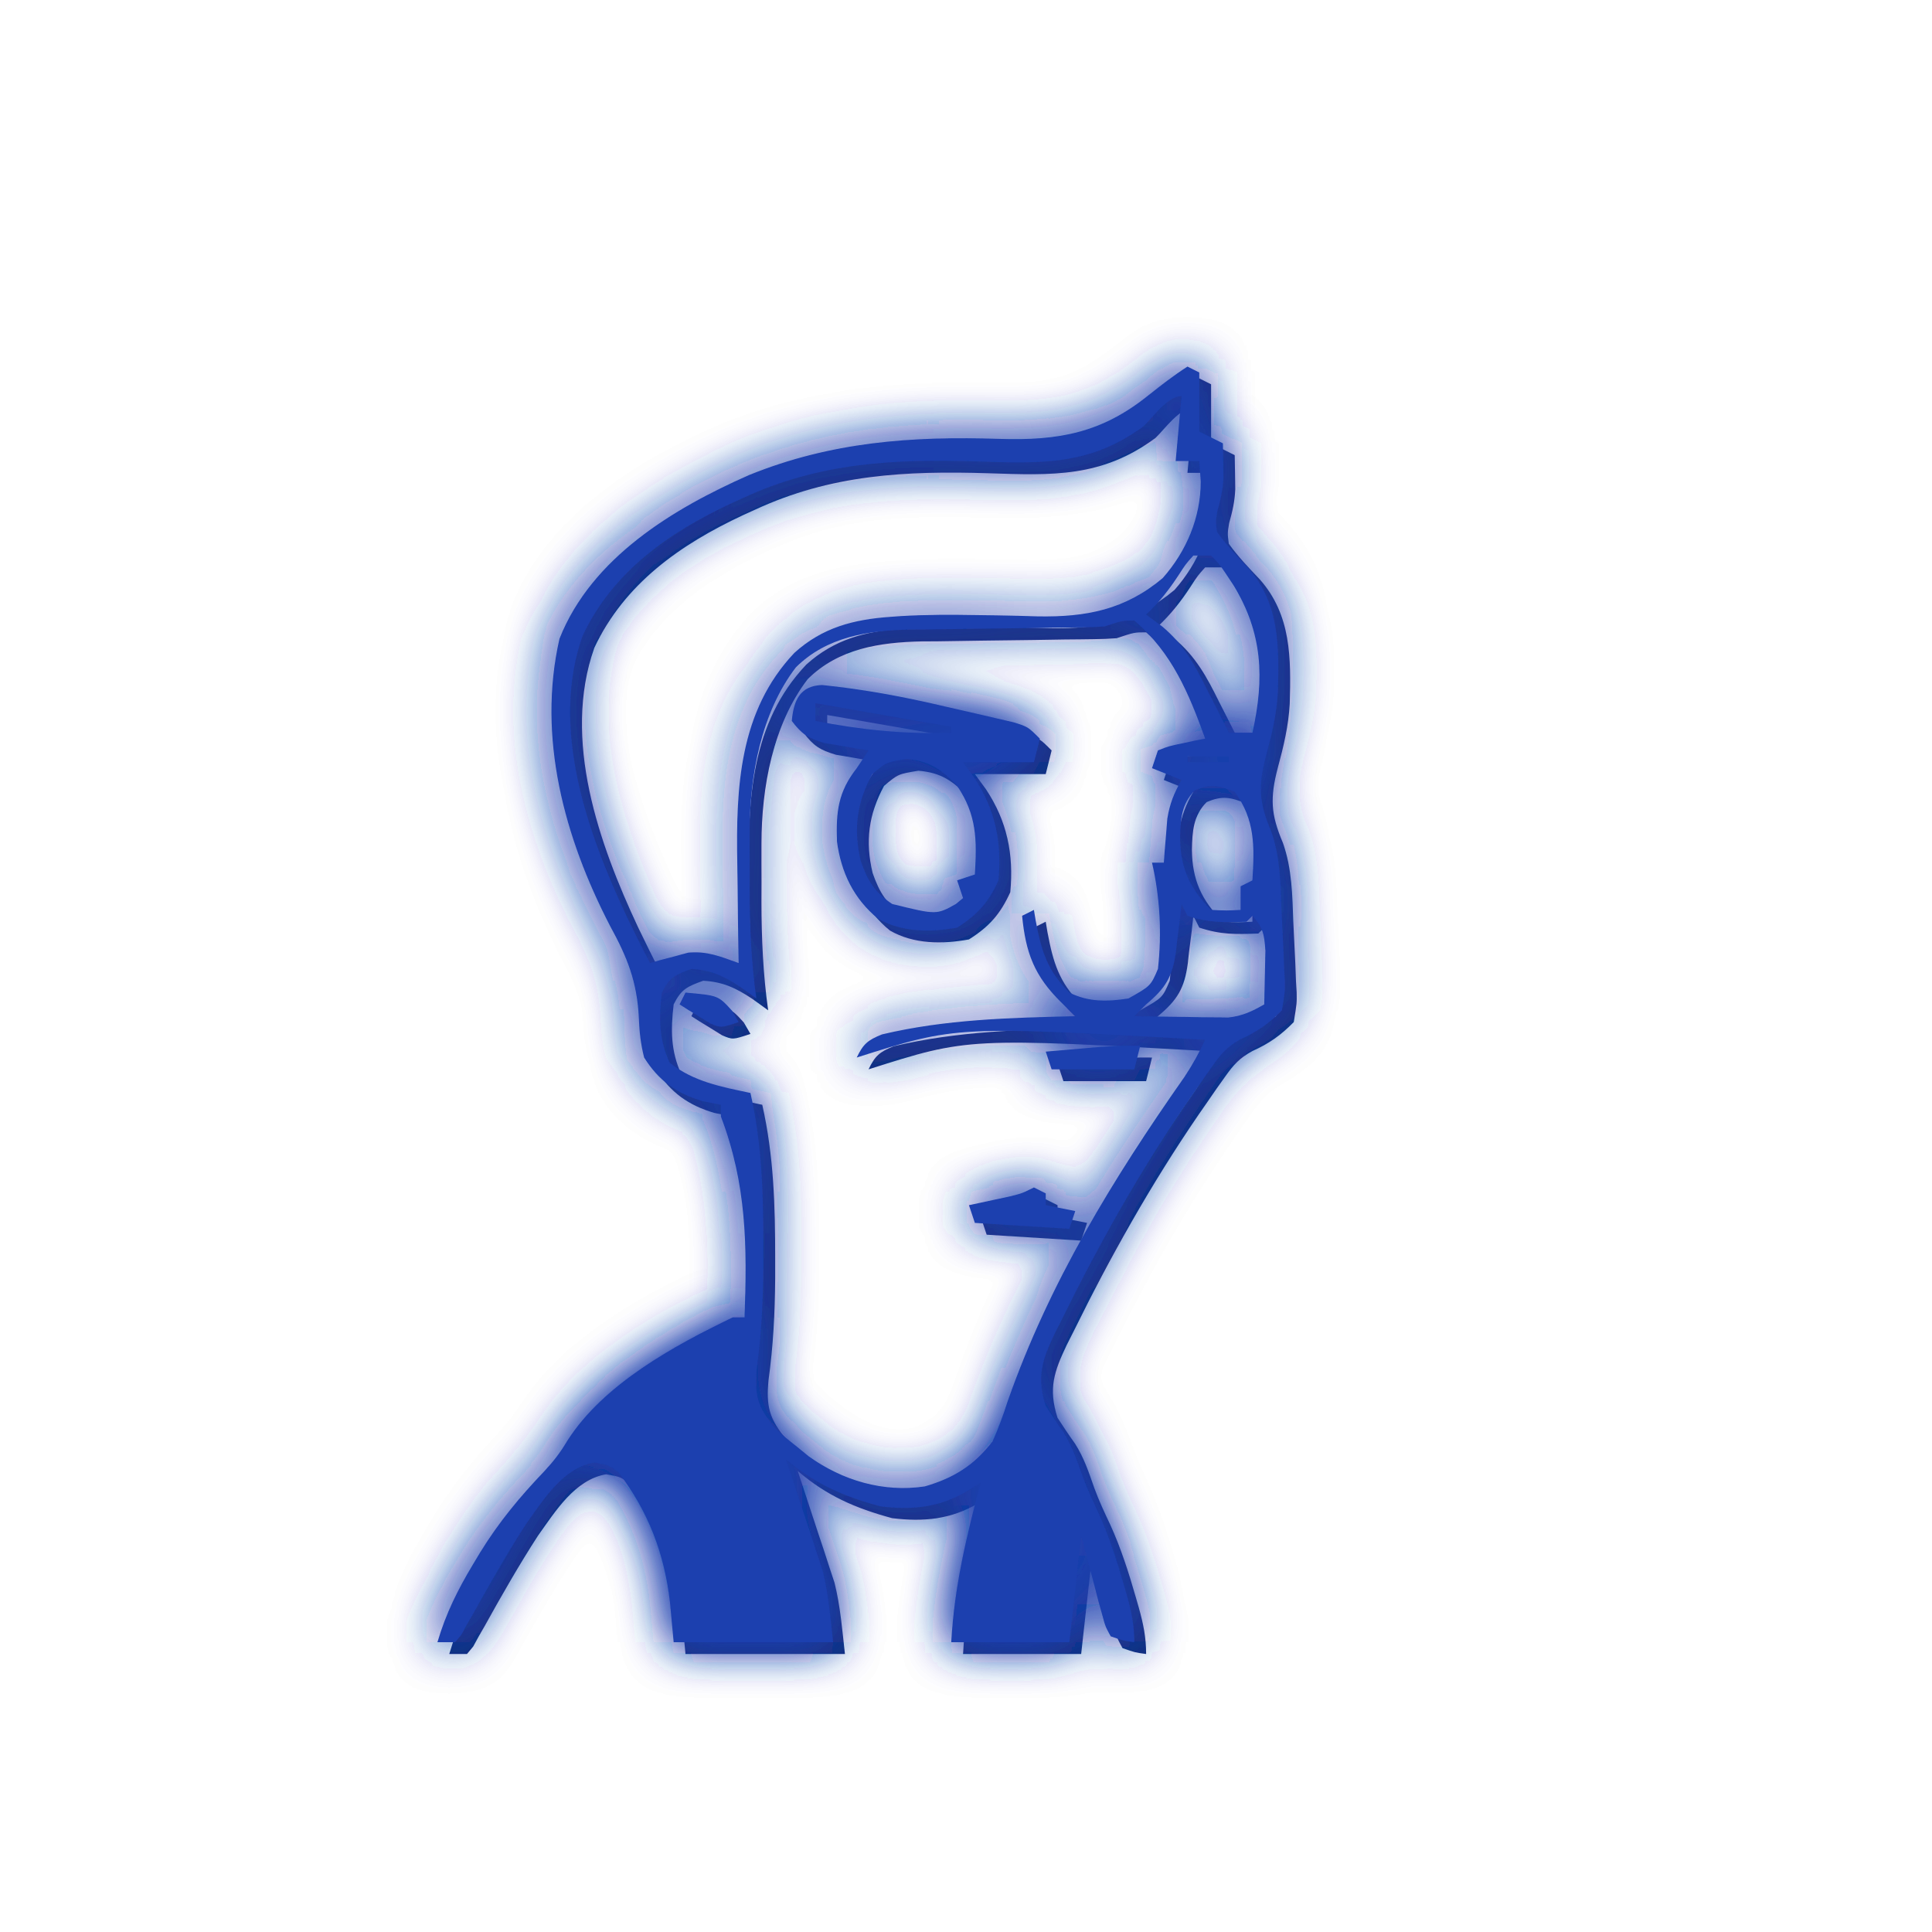
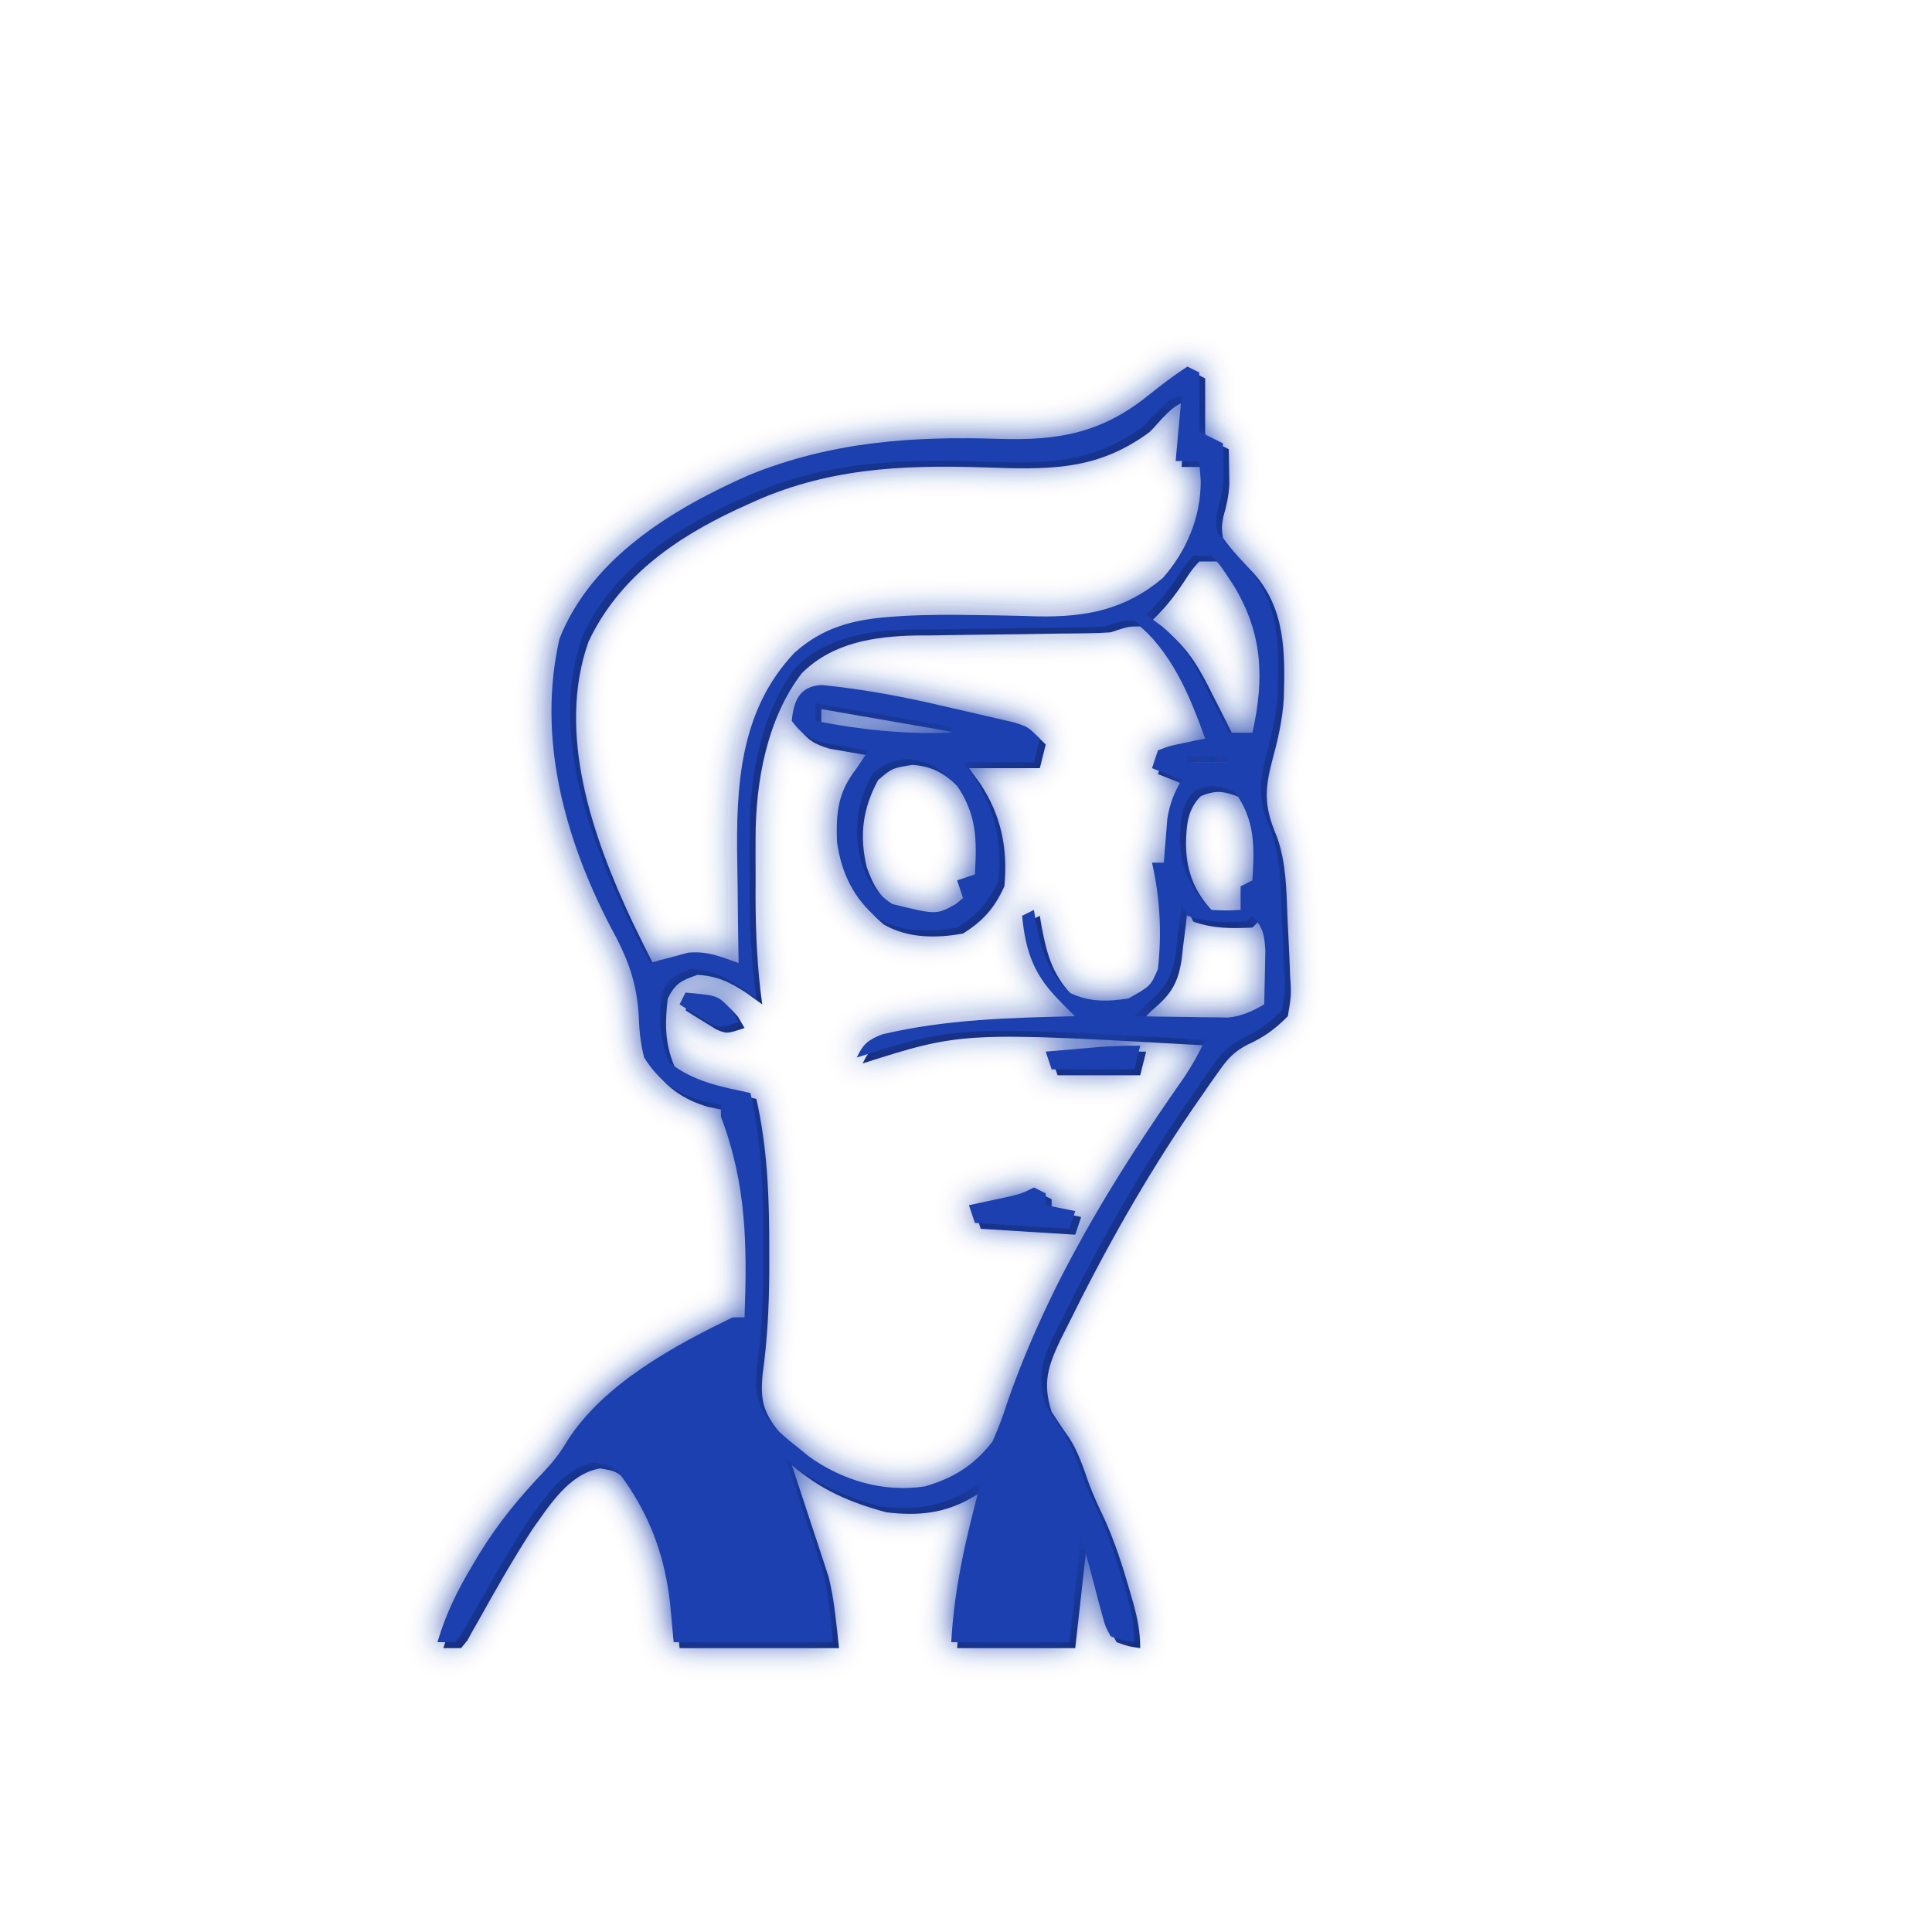
<svg xmlns="http://www.w3.org/2000/svg" version="1.1" width="229" height="229" viewBox="0 0 229 229">
  <defs>
    <filter id="glow">
-       <feGaussianBlur stdDeviation="4" result="blur" />
+       <feGaussianBlur stdDeviation="2.5" result="blur" />
      <feMerge>
-         <feMergeNode in="blur" />
        <feMergeNode in="blur" />
        <feMergeNode in="SourceGraphic" />
      </feMerge>
    </filter>
  </defs>
  <g transform="translate(34.35,34.35) scale(0.7)">
-     <g transform="translate(2,2)">
+     <g transform="translate(1,1)">
      <path d="M0 0 C0.33 0.165 0.33 0.165 2 1 C2 4.3 2 7.6 2 11 C2.66 11.33 2.66 11.33 6 13 C6.028 14.187 6.047 15.375 6.062 16.562 C6.068 16.929 6.068 16.929 6.094 18.785 C6.006 20.866 5.615 22.506 5.062 24.5 C4.77 26.223 4.77 26.223 5 28 C6.57 30.189 8.35 32.043 10.207 33.992 C15.598 40.03 15.533 47.381 15.316 55.113 C15.101 58.878 14.298 62.237 13.312 65.875 C11.956 71.061 12.097 73.779 14.16 78.648 C15.718 83.01 15.756 87.58 15.928 92.176 C15.978 93.446 16.041 94.715 16.115 95.984 C16.229 98.01 16.307 100.034 16.375 102.062 C16.413 102.694 16.452 103.325 16.491 103.975 C16.523 105.785 16.523 105.785 16 109 C13.793 111.242 11.853 112.616 8.994 113.903 C6.783 115.12 5.822 116.2 4.371 118.246 C3.899 118.909 3.427 119.571 2.941 120.253 C2.445 120.974 1.949 121.695 1.438 122.438 C0.914 123.192 0.39 123.946 -0.15 124.723 C-8.124 136.384 -15.018 148.641 -21.25 161.312 C-21.645 162.095 -22.041 162.877 -22.448 163.683 C-24.582 168.166 -25.597 171.056 -24 176 C-23.037 177.476 -22.071 178.95 -21.039 180.379 C-19.525 182.742 -18.697 185.247 -17.777 187.887 C-16.986 190.037 -16.048 192.058 -15.062 194.125 C-13.254 198.119 -11.956 202.17 -10.75 206.375 C-10.575 206.982 -10.4 207.59 -10.219 208.215 C-9.468 210.919 -9 213.177 -9 216 C-10.907 215.739 -10.907 215.739 -13 215 C-13.913 213.326 -13.913 213.326 -14.484 211.184 C-14.677 210.496 -14.87 209.808 -15.069 209.099 C-15.294 208.221 -15.519 207.343 -15.75 206.438 C-16.492 203.653 -17.235 200.869 -18 198 C-18.66 203.94 -19.32 209.88 -20 216 C-26.6 216 -33.2 216 -40 216 C-39.479 206.616 -37.44 198.047 -35 189 C-35.788 189.481 -36.575 189.962 -37.387 190.457 C-42.062 193.218 -46.649 193.649 -52 193 C-58.244 191.312 -63.113 189.192 -68 185 C-67.897 185.31 -67.897 185.31 -67.373 186.877 C-66.427 189.727 -65.495 192.582 -64.562 195.438 C-64.4 195.924 -64.4 195.924 -63.576 198.389 C-63.264 199.352 -62.951 200.316 -62.629 201.309 C-62.485 201.746 -62.485 201.746 -61.756 203.959 C-60.777 207.895 -60.448 211.969 -60 216 C-68.91 216 -77.82 216 -87 216 C-87.206 213.773 -87.412 211.545 -87.625 209.25 C-88.593 200.917 -91.285 193.925 -96.379 187.172 C-98 186 -98 186 -100.426 185.566 C-105.72 186.458 -109.013 191.82 -112 196 C-115.208 200.963 -118.131 206.092 -120.998 211.258 C-121.329 211.833 -121.659 212.408 -122 213 C-122.311 213.57 -122.621 214.141 -122.942 214.729 C-123.291 215.148 -123.64 215.568 -124 216 C-124.99 216 -125.98 216 -127 216 C-125.579 211.151 -123.542 207.07 -120.938 202.75 C-120.544 202.094 -120.151 201.438 -119.745 200.762 C-116.597 195.661 -113.067 191.401 -108.918 187.066 C-107.341 185.368 -106.166 183.854 -105 181.875 C-98.88 172.308 -86.994 165.806 -77 161 C-76.34 161 -75.68 161 -75 161 C-74.551 148.813 -74.643 138.457 -79 127 C-79 126.34 -79 125.68 -79 125 C-80.031 124.794 -81.062 124.588 -82.125 124.375 C-86.525 123.078 -89.55 120.912 -92 117 C-92.578 114.74 -92.806 112.672 -92.895 110.344 C-93.171 104.207 -94.856 100.023 -97.75 94.75 C-105.47 79.846 -110.159 62.864 -106.336 46.086 C-100.908 32.35 -87.071 24.034 -74.25 18.375 C-60.325 12.727 -46.626 11.754 -31.775 12.247 C-21.808 12.56 -14.503 11.224 -6.625 4.875 C-4.461 3.156 -2.324 1.497 0 0 Z M-7.406 10.078 C-16.488 16.808 -24.853 16.421 -35.688 16.062 C-49.662 15.628 -62.342 16.253 -75.25 22.25 C-75.918 22.553 -76.585 22.856 -77.273 23.168 C-87.885 28.134 -97.337 34.766 -102.438 45.625 C-107.914 61.176 -101.66 78.798 -95 93 C-93.709 95.69 -92.39 98.36 -91 101 C-90.42 100.832 -89.84 100.665 -89.242 100.492 C-88.852 100.39 -88.852 100.39 -86.875 99.875 C-86.109 99.666 -85.344 99.457 -84.555 99.242 C-81.303 98.934 -79.047 99.911 -76 101 C-76.016 100.124 -76.031 99.248 -76.048 98.345 C-76.103 95.035 -76.137 91.725 -76.165 88.415 C-76.18 86.993 -76.2 85.571 -76.226 84.15 C-76.458 71.275 -75.921 58.371 -66.555 48.473 C-61.815 44.192 -56.573 42.817 -50.25 42.375 C-49.68 42.334 -49.11 42.293 -48.523 42.251 C-44.216 41.995 -39.935 42.009 -35.621 42.082 C-35.051 42.09 -35.051 42.09 -32.169 42.129 C-29.888 42.167 -27.607 42.224 -25.327 42.3 C-17.166 42.439 -10.554 41.182 -4.188 35.812 C-0.14 31.23 2.239 25.543 2.25 19.438 C2.167 18.303 2.085 17.169 2 16 C0.68 16 -0.64 16 -2 16 C-1.67 12.37 -1.34 8.74 -1 5 C-3.338 5 -5.791 8.529 -7.406 10.078 Z M1 32 C-0.281 33.426 -0.281 33.426 -1.5 35.312 C-3.146 37.829 -4.811 39.931 -7 42 C-6.1 42.664 -5.2 43.328 -4.273 44.012 C-0.601 47.072 1.29 50.573 3.375 54.812 C3.729 55.505 4.084 56.198 4.449 56.912 C5.312 58.602 6.158 60.3 7 62 C8.32 62 9.64 62 11 62 C13.073 52.736 12.723 45.108 7.793 37.02 C5.413 33.417 5.413 33.417 4 32 C3.01 32 2.02 32 1 32 Z M-14 44 C-15.287 44.098 -16.579 44.145 -17.87 44.158 C-18.255 44.163 -18.255 44.163 -20.208 44.189 C-21.039 44.196 -21.87 44.203 -22.727 44.211 C-24.499 44.239 -26.271 44.268 -28.043 44.297 C-30.827 44.338 -33.611 44.375 -36.396 44.401 C-39.09 44.429 -41.783 44.475 -44.477 44.523 C-44.886 44.525 -44.886 44.525 -46.959 44.533 C-54.077 44.682 -61.095 45.745 -66.312 50.938 C-72.19 58.611 -74.122 69.276 -74.133 78.738 C-74.134 79.806 -74.135 80.874 -74.137 81.975 C-74.133 83.076 -74.129 84.178 -74.125 85.312 C-74.129 86.402 -74.133 87.492 -74.137 88.615 C-74.129 94.813 -73.864 100.86 -73 107 C-73.443 106.68 -73.443 106.68 -75.688 105.062 C-78.441 103.242 -80.635 102.177 -84 102 C-86.706 102.977 -87.703 103.405 -89 106 C-89.516 110.306 -89.502 113.901 -87.688 117.875 C-83.61 121.099 -79.022 121.935 -74 123 C-72.04 131.647 -71.807 140.156 -71.812 149 C-71.813 149.571 -71.813 149.571 -71.813 152.458 C-71.853 158.273 -72.142 163.869 -72.938 169.625 C-73.353 174.008 -72.849 176.058 -70.062 179.5 C-68.082 181.352 -68.082 181.352 -66 183 C-65.385 183.503 -64.77 184.005 -64.137 184.523 C-58.412 188.624 -51.499 190.675 -44.473 189.621 C-39.602 188.203 -36.135 186.073 -33 182 C-31.991 179.7 -31.188 177.564 -30.438 175.188 C-23.416 155.156 -12.616 137.541 -0.505 120.276 C0.845 118.234 1.964 116.214 3 114 C-39.102 111.623 -39.102 111.623 -56 117 C-54.891 114.692 -54.145 114.058 -51.734 113.086 C-40.934 110.513 -30.067 110.27 -19 110 C-19.394 109.612 -19.394 109.612 -21.391 107.648 C-25.949 103.164 -27.387 99.25 -28 93 C-27.34 92.67 -26.68 92.34 -26 92 C-25.902 92.592 -25.804 93.183 -25.703 93.793 C-24.725 98.959 -23.743 102.257 -20 106 C-16.74 107.63 -13.565 107.552 -10 107 C-6.23 104.879 -6.23 104.879 -5 102 C-4.329 95.902 -4.639 89.979 -6 84 C-5.34 84 -4.68 84 -4 84 C-3.976 83.662 -3.976 83.662 -3.852 81.953 C-3.777 81.061 -3.702 80.169 -3.625 79.25 C-3.59 78.809 -3.59 78.809 -3.414 76.578 C-3.001 74.009 -2.288 72.242 -1 70 C-2.65 69.34 -4.3 68.68 -6 68 C-5.835 67.505 -5.835 67.505 -5 65 C-3.152 64.27 -3.152 64.27 -0.938 63.812 C-0.204 63.654 0.529 63.495 1.285 63.332 C1.851 63.222 2.417 63.113 3 63 C0.209 55.284 -2.596 48.484 -9 43 C-11 43 -11 43 -14 44 Z M0 66 C0 66.33 0 66.66 0 67 C2.31 67 4.62 67 7 67 C7 66.67 7 66.34 7 66 C4.69 66 2.38 66 0 66 Z M1.25 71.75 C-1.031 74.031 -1.178 76.75 -1.25 79.812 C-1.194 84.893 0.364 88.364 4 92 C6.625 92.125 6.625 92.125 9 92 C9 90.68 9 89.36 9 88 C9.66 87.67 10.32 87.34 11 87 C11.346 81.23 11.477 76.795 8 72 C5.308 70.923 3.934 70.6 1.25 71.75 Z M-1 91 C-1.098 91.892 -1.196 92.784 -1.297 93.703 C-1.447 94.886 -1.598 96.068 -1.75 97.25 C-1.812 97.837 -1.874 98.423 -1.938 99.027 C-2.515 103.309 -3.71 105.263 -7 108 C-7.66 108.66 -8.32 109.32 -9 110 C-6.083 110.058 -3.167 110.094 -0.25 110.125 C0.575 110.142 1.4 110.159 2.25 110.176 C3.049 110.182 3.848 110.189 4.672 110.195 C5.038 110.201 5.038 110.201 6.894 110.227 C9.299 109.968 10.913 109.192 13 108 C13.054 106.063 13.093 104.125 13.125 102.188 C13.148 101.109 13.171 100.03 13.195 98.918 C13.009 96.136 12.814 95.036 11 93 C10.67 93.33 10.34 93.66 10 94 C6.191 94.141 3.625 94.208 0 93 C-0.33 92.34 -0.66 91.68 -1 91 Z " fill="#142d7a" transform="translate(152,13)" />
      <path d="M0 0 C7.021 0.718 13.841 1.986 20.704 3.609 C22.465 4.024 24.229 4.422 25.994 4.82 C27.111 5.08 28.228 5.34 29.379 5.607 C30.388 5.842 31.397 6.076 32.436 6.318 C34.875 7.08 34.875 7.08 36.875 9.08 C36.545 10.4 36.215 11.72 35.875 13.08 C31.915 13.08 27.955 13.08 23.875 13.08 C24.494 13.925 25.113 14.771 25.75 15.642 C29.35 21.08 30.473 26.622 29.875 33.08 C28.185 36.798 26.308 38.911 22.875 41.08 C18.378 41.903 13.546 41.902 9.5 39.58 C5.359 36.215 3.236 31.744 2.528 26.513 C2.357 21.527 2.694 18.118 5.875 14.08 C6.549 13.084 7.217 12.085 7.875 11.08 C7.532 11.025 7.532 11.025 5.793 10.748 C4.892 10.589 3.991 10.431 3.063 10.267 C2.169 10.117 1.276 9.966 0.356 9.81 C-2.328 9.02 -3.46 8.304 -5.125 6.08 C-4.813 2.651 -3.777 0.142 0 0 Z M-1.125 3.08 C-1.125 4.07 -1.125 5.06 -1.125 6.08 C6.628 7.595 13.976 8.36 21.875 8.08 C21.875 7.75 21.875 7.42 21.875 7.08 C18.08 6.42 18.08 6.42 -1.125 3.08 Z M21.875 8.08 C25.875 9.08 25.875 9.08 25.875 9.08 Z M8.5 15.08 C5.88 19.918 5.283 24.457 6.563 29.83 C7.717 33.112 8.91 35.103 11.875 37.08 C19.362 38.924 19.362 38.924 22.653 37.088 C23.056 36.755 23.46 36.422 23.875 36.08 C23.545 35.09 23.215 34.1 22.875 33.08 C23.865 32.75 24.855 32.42 25.875 32.08 C26.228 26.207 26.217 22.035 22.875 17.08 C20.207 14.264 18.161 12.822 14.313 12.517 C10.875 13.08 10.875 13.08 8.5 15.08 Z " fill="#142d7a" transform="translate(90.12476,66.92017)" />
      <path d="M0 0 C5.538 0.492 5.538 0.492 7.875 3.062 C8.061 3.382 8.061 3.382 9 5 C6 6 6 6 4.176 5.223 C3.561 4.84 2.946 4.457 2.312 4.062 C1.69 3.682 1.067 3.302 0.426 2.91 C-0.045 2.61 -0.515 2.309 -1 2 C-0.67 1.34 -0.34 0.68 0 0 Z " fill="#142d7a" transform="translate(67,119)" />
      <path d="M0 0 C-0.33 1.32 -0.66 2.64 -1 4 C-5.62 4 -10.24 4 -15 4 C-15.33 3.01 -15.66 2.02 -16 1 C-14.084 0.831 -12.167 0.665 -10.25 0.5 C-9.183 0.407 -8.115 0.314 -7.016 0.219 C-4.658 0.048 -2.361 -0.046 0 0 Z " fill="#142d7a" transform="translate(144,128)" />
      <path d="M0 0 C0.66 0.33 1.32 0.66 2 1 C2 1.66 2 2.32 2 3 C3.65 3.33 5.3 3.66 7 4 C6.67 4.99 6.34 5.98 6 7 C0.72 6.67 -4.56 6.34 -10 6 C-10.33 5.01 -10.66 4.02 -11 3 C-10.374 2.867 -9.747 2.734 -9.102 2.598 C-8.284 2.421 -7.467 2.244 -6.625 2.062 C-5.813 1.888 -5.001 1.714 -4.164 1.535 C-2 1 -2 1 0 0 Z " fill="#142d7a" transform="translate(126,152)" />
    </g>
    <g filter="url(#glow)">
      <path d="M0 0 C0.33 0.165 0.33 0.165 2 1 C2 4.3 2 7.6 2 11 C2.66 11.33 2.66 11.33 6 13 C6.028 14.187 6.047 15.375 6.062 16.562 C6.068 16.929 6.068 16.929 6.094 18.785 C6.006 20.866 5.615 22.506 5.062 24.5 C4.77 26.223 4.77 26.223 5 28 C6.57 30.189 8.35 32.043 10.207 33.992 C15.598 40.03 15.533 47.381 15.316 55.113 C15.101 58.878 14.298 62.237 13.312 65.875 C11.956 71.061 12.097 73.779 14.16 78.648 C15.718 83.01 15.756 87.58 15.928 92.176 C15.978 93.446 16.041 94.715 16.115 95.984 C16.229 98.01 16.307 100.034 16.375 102.062 C16.413 102.694 16.452 103.325 16.491 103.975 C16.523 105.785 16.523 105.785 16 109 C13.793 111.242 11.853 112.616 8.994 113.903 C6.783 115.12 5.822 116.2 4.371 118.246 C3.899 118.909 3.427 119.571 2.941 120.253 C2.445 120.974 1.949 121.695 1.438 122.438 C0.914 123.192 0.39 123.946 -0.15 124.723 C-8.124 136.384 -15.018 148.641 -21.25 161.312 C-21.645 162.095 -22.041 162.877 -22.448 163.683 C-24.582 168.166 -25.597 171.056 -24 176 C-23.037 177.476 -22.071 178.95 -21.039 180.379 C-19.525 182.742 -18.697 185.247 -17.777 187.887 C-16.986 190.037 -16.048 192.058 -15.062 194.125 C-13.254 198.119 -11.956 202.17 -10.75 206.375 C-10.575 206.982 -10.4 207.59 -10.219 208.215 C-9.468 210.919 -9 213.177 -9 216 C-10.907 215.739 -10.907 215.739 -13 215 C-13.913 213.326 -13.913 213.326 -14.484 211.184 C-14.677 210.496 -14.87 209.808 -15.069 209.099 C-15.294 208.221 -15.519 207.343 -15.75 206.438 C-16.492 203.653 -17.235 200.869 -18 198 C-18.66 203.94 -19.32 209.88 -20 216 C-26.6 216 -33.2 216 -40 216 C-39.479 206.616 -37.44 198.047 -35 189 C-35.788 189.481 -36.575 189.962 -37.387 190.457 C-42.062 193.218 -46.649 193.649 -52 193 C-58.244 191.312 -63.113 189.192 -68 185 C-67.897 185.31 -67.897 185.31 -67.373 186.877 C-66.427 189.727 -65.495 192.582 -64.562 195.438 C-64.4 195.924 -64.4 195.924 -63.576 198.389 C-63.264 199.352 -62.951 200.316 -62.629 201.309 C-62.485 201.746 -62.485 201.746 -61.756 203.959 C-60.777 207.895 -60.448 211.969 -60 216 C-68.91 216 -77.82 216 -87 216 C-87.206 213.773 -87.412 211.545 -87.625 209.25 C-88.593 200.917 -91.285 193.925 -96.379 187.172 C-98 186 -98 186 -100.426 185.566 C-105.72 186.458 -109.013 191.82 -112 196 C-115.208 200.963 -118.131 206.092 -120.998 211.258 C-121.329 211.833 -121.659 212.408 -122 213 C-122.311 213.57 -122.621 214.141 -122.942 214.729 C-123.291 215.148 -123.64 215.568 -124 216 C-124.99 216 -125.98 216 -127 216 C-125.579 211.151 -123.542 207.07 -120.938 202.75 C-120.544 202.094 -120.151 201.438 -119.745 200.762 C-116.597 195.661 -113.067 191.401 -108.918 187.066 C-107.341 185.368 -106.166 183.854 -105 181.875 C-98.88 172.308 -86.994 165.806 -77 161 C-76.34 161 -75.68 161 -75 161 C-74.551 148.813 -74.643 138.457 -79 127 C-79 126.34 -79 125.68 -79 125 C-80.031 124.794 -81.062 124.588 -82.125 124.375 C-86.525 123.078 -89.55 120.912 -92 117 C-92.578 114.74 -92.806 112.672 -92.895 110.344 C-93.171 104.207 -94.856 100.023 -97.75 94.75 C-105.47 79.846 -110.159 62.864 -106.336 46.086 C-100.908 32.35 -87.071 24.034 -74.25 18.375 C-60.325 12.727 -46.626 11.754 -31.775 12.247 C-21.808 12.56 -14.503 11.224 -6.625 4.875 C-4.461 3.156 -2.324 1.497 0 0 Z M-7.406 10.078 C-16.488 16.808 -24.853 16.421 -35.688 16.062 C-49.662 15.628 -62.342 16.253 -75.25 22.25 C-75.918 22.553 -76.585 22.856 -77.273 23.168 C-87.885 28.134 -97.337 34.766 -102.438 45.625 C-107.914 61.176 -101.66 78.798 -95 93 C-93.709 95.69 -92.39 98.36 -91 101 C-90.42 100.832 -89.84 100.665 -89.242 100.492 C-88.852 100.39 -88.852 100.39 -86.875 99.875 C-86.109 99.666 -85.344 99.457 -84.555 99.242 C-81.303 98.934 -79.047 99.911 -76 101 C-76.016 100.124 -76.031 99.248 -76.048 98.345 C-76.103 95.035 -76.137 91.725 -76.165 88.415 C-76.18 86.993 -76.2 85.571 -76.226 84.15 C-76.458 71.275 -75.921 58.371 -66.555 48.473 C-61.815 44.192 -56.573 42.817 -50.25 42.375 C-49.68 42.334 -49.11 42.293 -48.523 42.251 C-44.216 41.995 -39.935 42.009 -35.621 42.082 C-35.051 42.09 -35.051 42.09 -32.169 42.129 C-29.888 42.167 -27.607 42.224 -25.327 42.3 C-17.166 42.439 -10.554 41.182 -4.188 35.812 C-0.14 31.23 2.239 25.543 2.25 19.438 C2.167 18.303 2.085 17.169 2 16 C0.68 16 -0.64 16 -2 16 C-1.67 12.37 -1.34 8.74 -1 5 C-3.338 5 -5.791 8.529 -7.406 10.078 Z M1 32 C-0.281 33.426 -0.281 33.426 -1.5 35.312 C-3.146 37.829 -4.811 39.931 -7 42 C-6.1 42.664 -5.2 43.328 -4.273 44.012 C-0.601 47.072 1.29 50.573 3.375 54.812 C3.729 55.505 4.084 56.198 4.449 56.912 C5.312 58.602 6.158 60.3 7 62 C8.32 62 9.64 62 11 62 C13.073 52.736 12.723 45.108 7.793 37.02 C5.413 33.417 5.413 33.417 4 32 C3.01 32 2.02 32 1 32 Z M-14 44 C-15.287 44.098 -16.579 44.145 -17.87 44.158 C-18.255 44.163 -18.255 44.163 -20.208 44.189 C-21.039 44.196 -21.87 44.203 -22.727 44.211 C-24.499 44.239 -26.271 44.268 -28.043 44.297 C-30.827 44.338 -33.611 44.375 -36.396 44.401 C-39.09 44.429 -41.783 44.475 -44.477 44.523 C-44.886 44.525 -44.886 44.525 -46.959 44.533 C-54.077 44.682 -61.095 45.745 -66.312 50.938 C-72.19 58.611 -74.122 69.276 -74.133 78.738 C-74.134 79.806 -74.135 80.874 -74.137 81.975 C-74.133 83.076 -74.129 84.178 -74.125 85.312 C-74.129 86.402 -74.133 87.492 -74.137 88.615 C-74.129 94.813 -73.864 100.86 -73 107 C-73.443 106.68 -73.443 106.68 -75.688 105.062 C-78.441 103.242 -80.635 102.177 -84 102 C-86.706 102.977 -87.703 103.405 -89 106 C-89.516 110.306 -89.502 113.901 -87.688 117.875 C-83.61 121.099 -79.022 121.935 -74 123 C-72.04 131.647 -71.807 140.156 -71.812 149 C-71.813 149.571 -71.813 149.571 -71.813 152.458 C-71.853 158.273 -72.142 163.869 -72.938 169.625 C-73.353 174.008 -72.849 176.058 -70.062 179.5 C-68.082 181.352 -68.082 181.352 -66 183 C-65.385 183.503 -64.77 184.005 -64.137 184.523 C-58.412 188.624 -51.499 190.675 -44.473 189.621 C-39.602 188.203 -36.135 186.073 -33 182 C-31.991 179.7 -31.188 177.564 -30.438 175.188 C-23.416 155.156 -12.616 137.541 -0.505 120.276 C0.845 118.234 1.964 116.214 3 114 C-39.102 111.623 -39.102 111.623 -56 117 C-54.891 114.692 -54.145 114.058 -51.734 113.086 C-40.934 110.513 -30.067 110.27 -19 110 C-19.394 109.612 -19.394 109.612 -21.391 107.648 C-25.949 103.164 -27.387 99.25 -28 93 C-27.34 92.67 -26.68 92.34 -26 92 C-25.902 92.592 -25.804 93.183 -25.703 93.793 C-24.725 98.959 -23.743 102.257 -20 106 C-16.74 107.63 -13.565 107.552 -10 107 C-6.23 104.879 -6.23 104.879 -5 102 C-4.329 95.902 -4.639 89.979 -6 84 C-5.34 84 -4.68 84 -4 84 C-3.976 83.662 -3.976 83.662 -3.852 81.953 C-3.777 81.061 -3.702 80.169 -3.625 79.25 C-3.59 78.809 -3.59 78.809 -3.414 76.578 C-3.001 74.009 -2.288 72.242 -1 70 C-2.65 69.34 -4.3 68.68 -6 68 C-5.835 67.505 -5.835 67.505 -5 65 C-3.152 64.27 -3.152 64.27 -0.938 63.812 C-0.204 63.654 0.529 63.495 1.285 63.332 C1.851 63.222 2.417 63.113 3 63 C0.209 55.284 -2.596 48.484 -9 43 C-11 43 -11 43 -14 44 Z M0 66 C0 66.33 0 66.66 0 67 C2.31 67 4.62 67 7 67 C7 66.67 7 66.34 7 66 C4.69 66 2.38 66 0 66 Z M1.25 71.75 C-1.031 74.031 -1.178 76.75 -1.25 79.812 C-1.194 84.893 0.364 88.364 4 92 C6.625 92.125 6.625 92.125 9 92 C9 90.68 9 89.36 9 88 C9.66 87.67 10.32 87.34 11 87 C11.346 81.23 11.477 76.795 8 72 C5.308 70.923 3.934 70.6 1.25 71.75 Z M-1 91 C-1.098 91.892 -1.196 92.784 -1.297 93.703 C-1.447 94.886 -1.598 96.068 -1.75 97.25 C-1.812 97.837 -1.874 98.423 -1.938 99.027 C-2.515 103.309 -3.71 105.263 -7 108 C-7.66 108.66 -8.32 109.32 -9 110 C-6.083 110.058 -3.167 110.094 -0.25 110.125 C0.575 110.142 1.4 110.159 2.25 110.176 C3.049 110.182 3.848 110.189 4.672 110.195 C5.038 110.201 5.038 110.201 6.894 110.227 C9.299 109.968 10.913 109.192 13 108 C13.054 106.063 13.093 104.125 13.125 102.188 C13.148 101.109 13.171 100.03 13.195 98.918 C13.009 96.136 12.814 95.036 11 93 C10.67 93.33 10.34 93.66 10 94 C6.191 94.141 3.625 94.208 0 93 C-0.33 92.34 -0.66 91.68 -1 91 Z " fill="#1e40af" transform="translate(152,13)" />
      <path d="M0 0 C7.021 0.718 13.841 1.986 20.704 3.609 C22.465 4.024 24.229 4.422 25.994 4.82 C27.111 5.08 28.228 5.34 29.379 5.607 C30.388 5.842 31.397 6.076 32.436 6.318 C34.875 7.08 34.875 7.08 36.875 9.08 C36.545 10.4 36.215 11.72 35.875 13.08 C31.915 13.08 27.955 13.08 23.875 13.08 C24.494 13.925 25.113 14.771 25.75 15.642 C29.35 21.08 30.473 26.622 29.875 33.08 C28.185 36.798 26.308 38.911 22.875 41.08 C18.378 41.903 13.546 41.902 9.5 39.58 C5.359 36.215 3.236 31.744 2.528 26.513 C2.357 21.527 2.694 18.118 5.875 14.08 C6.549 13.084 7.217 12.085 7.875 11.08 C7.532 11.025 7.532 11.025 5.793 10.748 C4.892 10.589 3.991 10.431 3.063 10.267 C2.169 10.117 1.276 9.966 0.356 9.81 C-2.328 9.02 -3.46 8.304 -5.125 6.08 C-4.813 2.651 -3.777 0.142 0 0 Z M-1.125 3.08 C-1.125 4.07 -1.125 5.06 -1.125 6.08 C6.628 7.595 13.976 8.36 21.875 8.08 C21.875 7.75 21.875 7.42 21.875 7.08 C18.08 6.42 18.08 6.42 -1.125 3.08 Z M21.875 8.08 C25.875 9.08 25.875 9.08 25.875 9.08 Z M8.5 15.08 C5.88 19.918 5.283 24.457 6.563 29.83 C7.717 33.112 8.91 35.103 11.875 37.08 C19.362 38.924 19.362 38.924 22.653 37.088 C23.056 36.755 23.46 36.422 23.875 36.08 C23.545 35.09 23.215 34.1 22.875 33.08 C23.865 32.75 24.855 32.42 25.875 32.08 C26.228 26.207 26.217 22.035 22.875 17.08 C20.207 14.264 18.161 12.822 14.313 12.517 C10.875 13.08 10.875 13.08 8.5 15.08 Z " fill="#1e40af" transform="translate(90.12476,66.92017)" />
      <path d="M0 0 C5.538 0.492 5.538 0.492 7.875 3.062 C8.061 3.382 8.061 3.382 9 5 C6 6 6 6 4.176 5.223 C3.561 4.84 2.946 4.457 2.312 4.062 C1.69 3.682 1.067 3.302 0.426 2.91 C-0.045 2.61 -0.515 2.309 -1 2 C-0.67 1.34 -0.34 0.68 0 0 Z " fill="#1e40af" transform="translate(67,119)" />
      <path d="M0 0 C-0.33 1.32 -0.66 2.64 -1 4 C-5.62 4 -10.24 4 -15 4 C-15.33 3.01 -15.66 2.02 -16 1 C-14.084 0.831 -12.167 0.665 -10.25 0.5 C-9.183 0.407 -8.115 0.314 -7.016 0.219 C-4.658 0.048 -2.361 -0.046 0 0 Z " fill="#1e40af" transform="translate(144,128)" />
      <path d="M0 0 C0.66 0.33 1.32 0.66 2 1 C2 1.66 2 2.32 2 3 C3.65 3.33 5.3 3.66 7 4 C6.67 4.99 6.34 5.98 6 7 C0.72 6.67 -4.56 6.34 -10 6 C-10.33 5.01 -10.66 4.02 -11 3 C-10.374 2.867 -9.747 2.734 -9.102 2.598 C-8.284 2.421 -7.467 2.244 -6.625 2.062 C-5.813 1.888 -5.001 1.714 -4.164 1.535 C-2 1 -2 1 0 0 Z " fill="#1e40af" transform="translate(126,152)" />
    </g>
  </g>
</svg>
